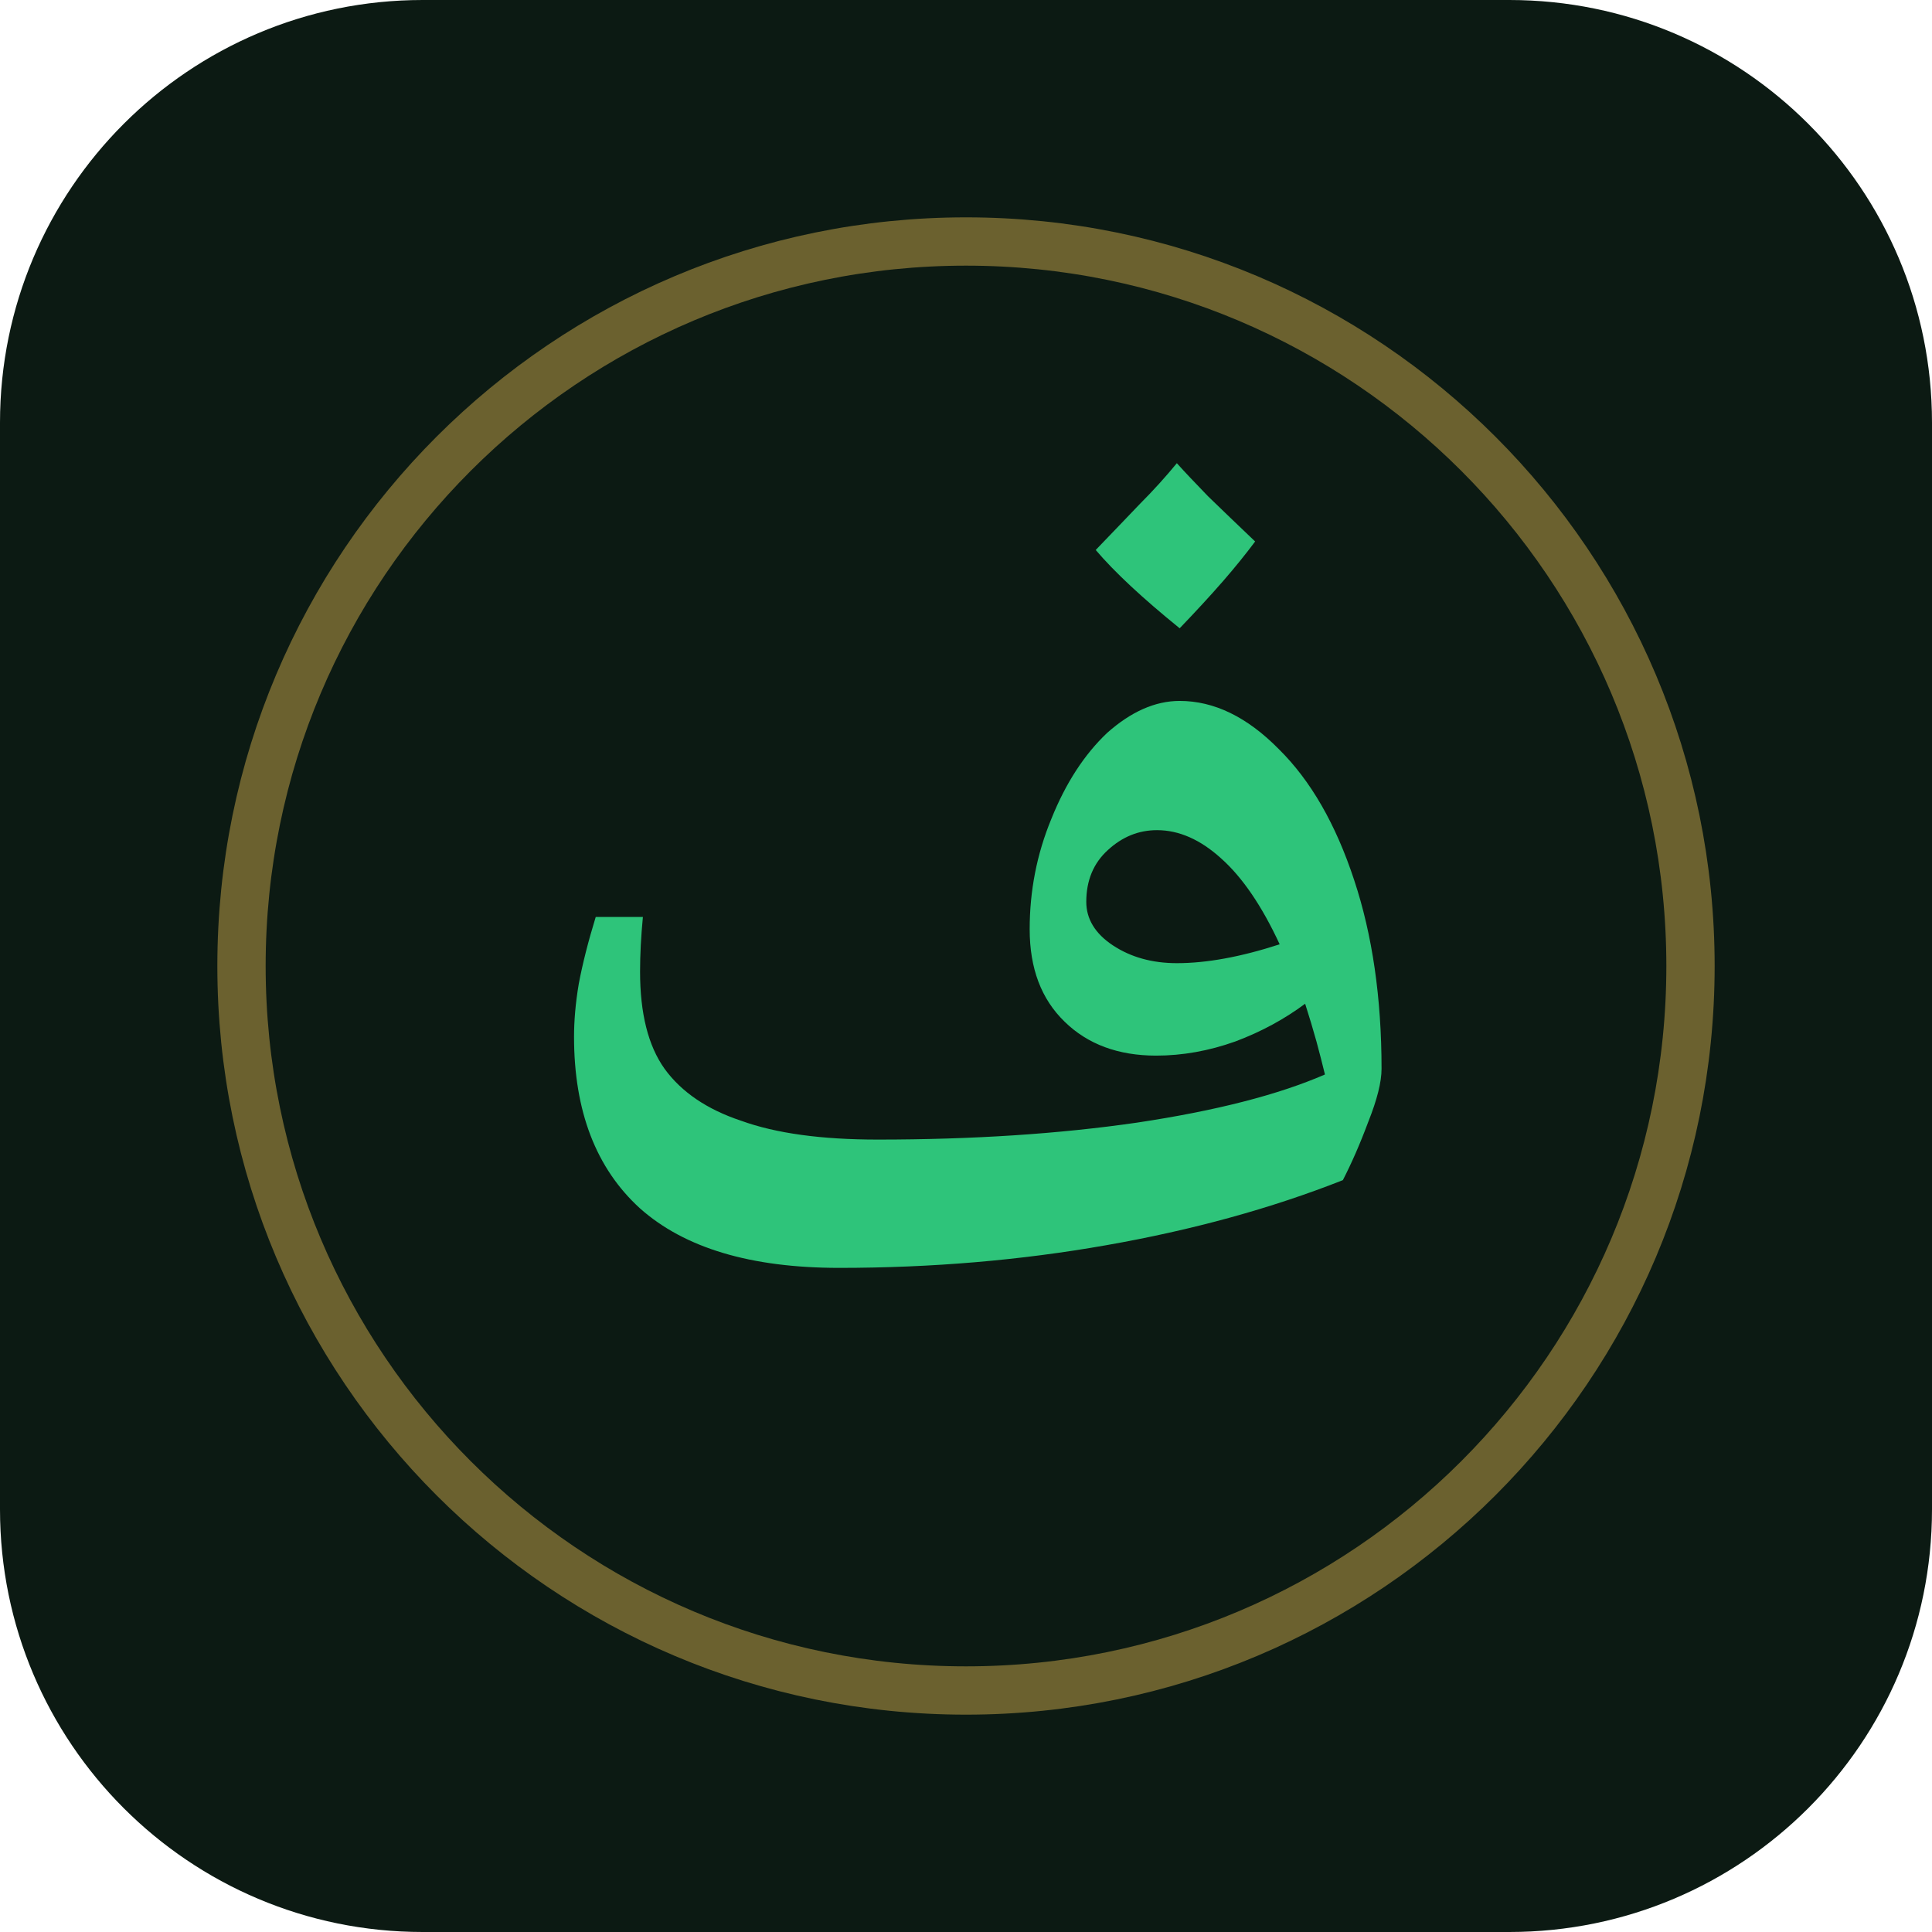
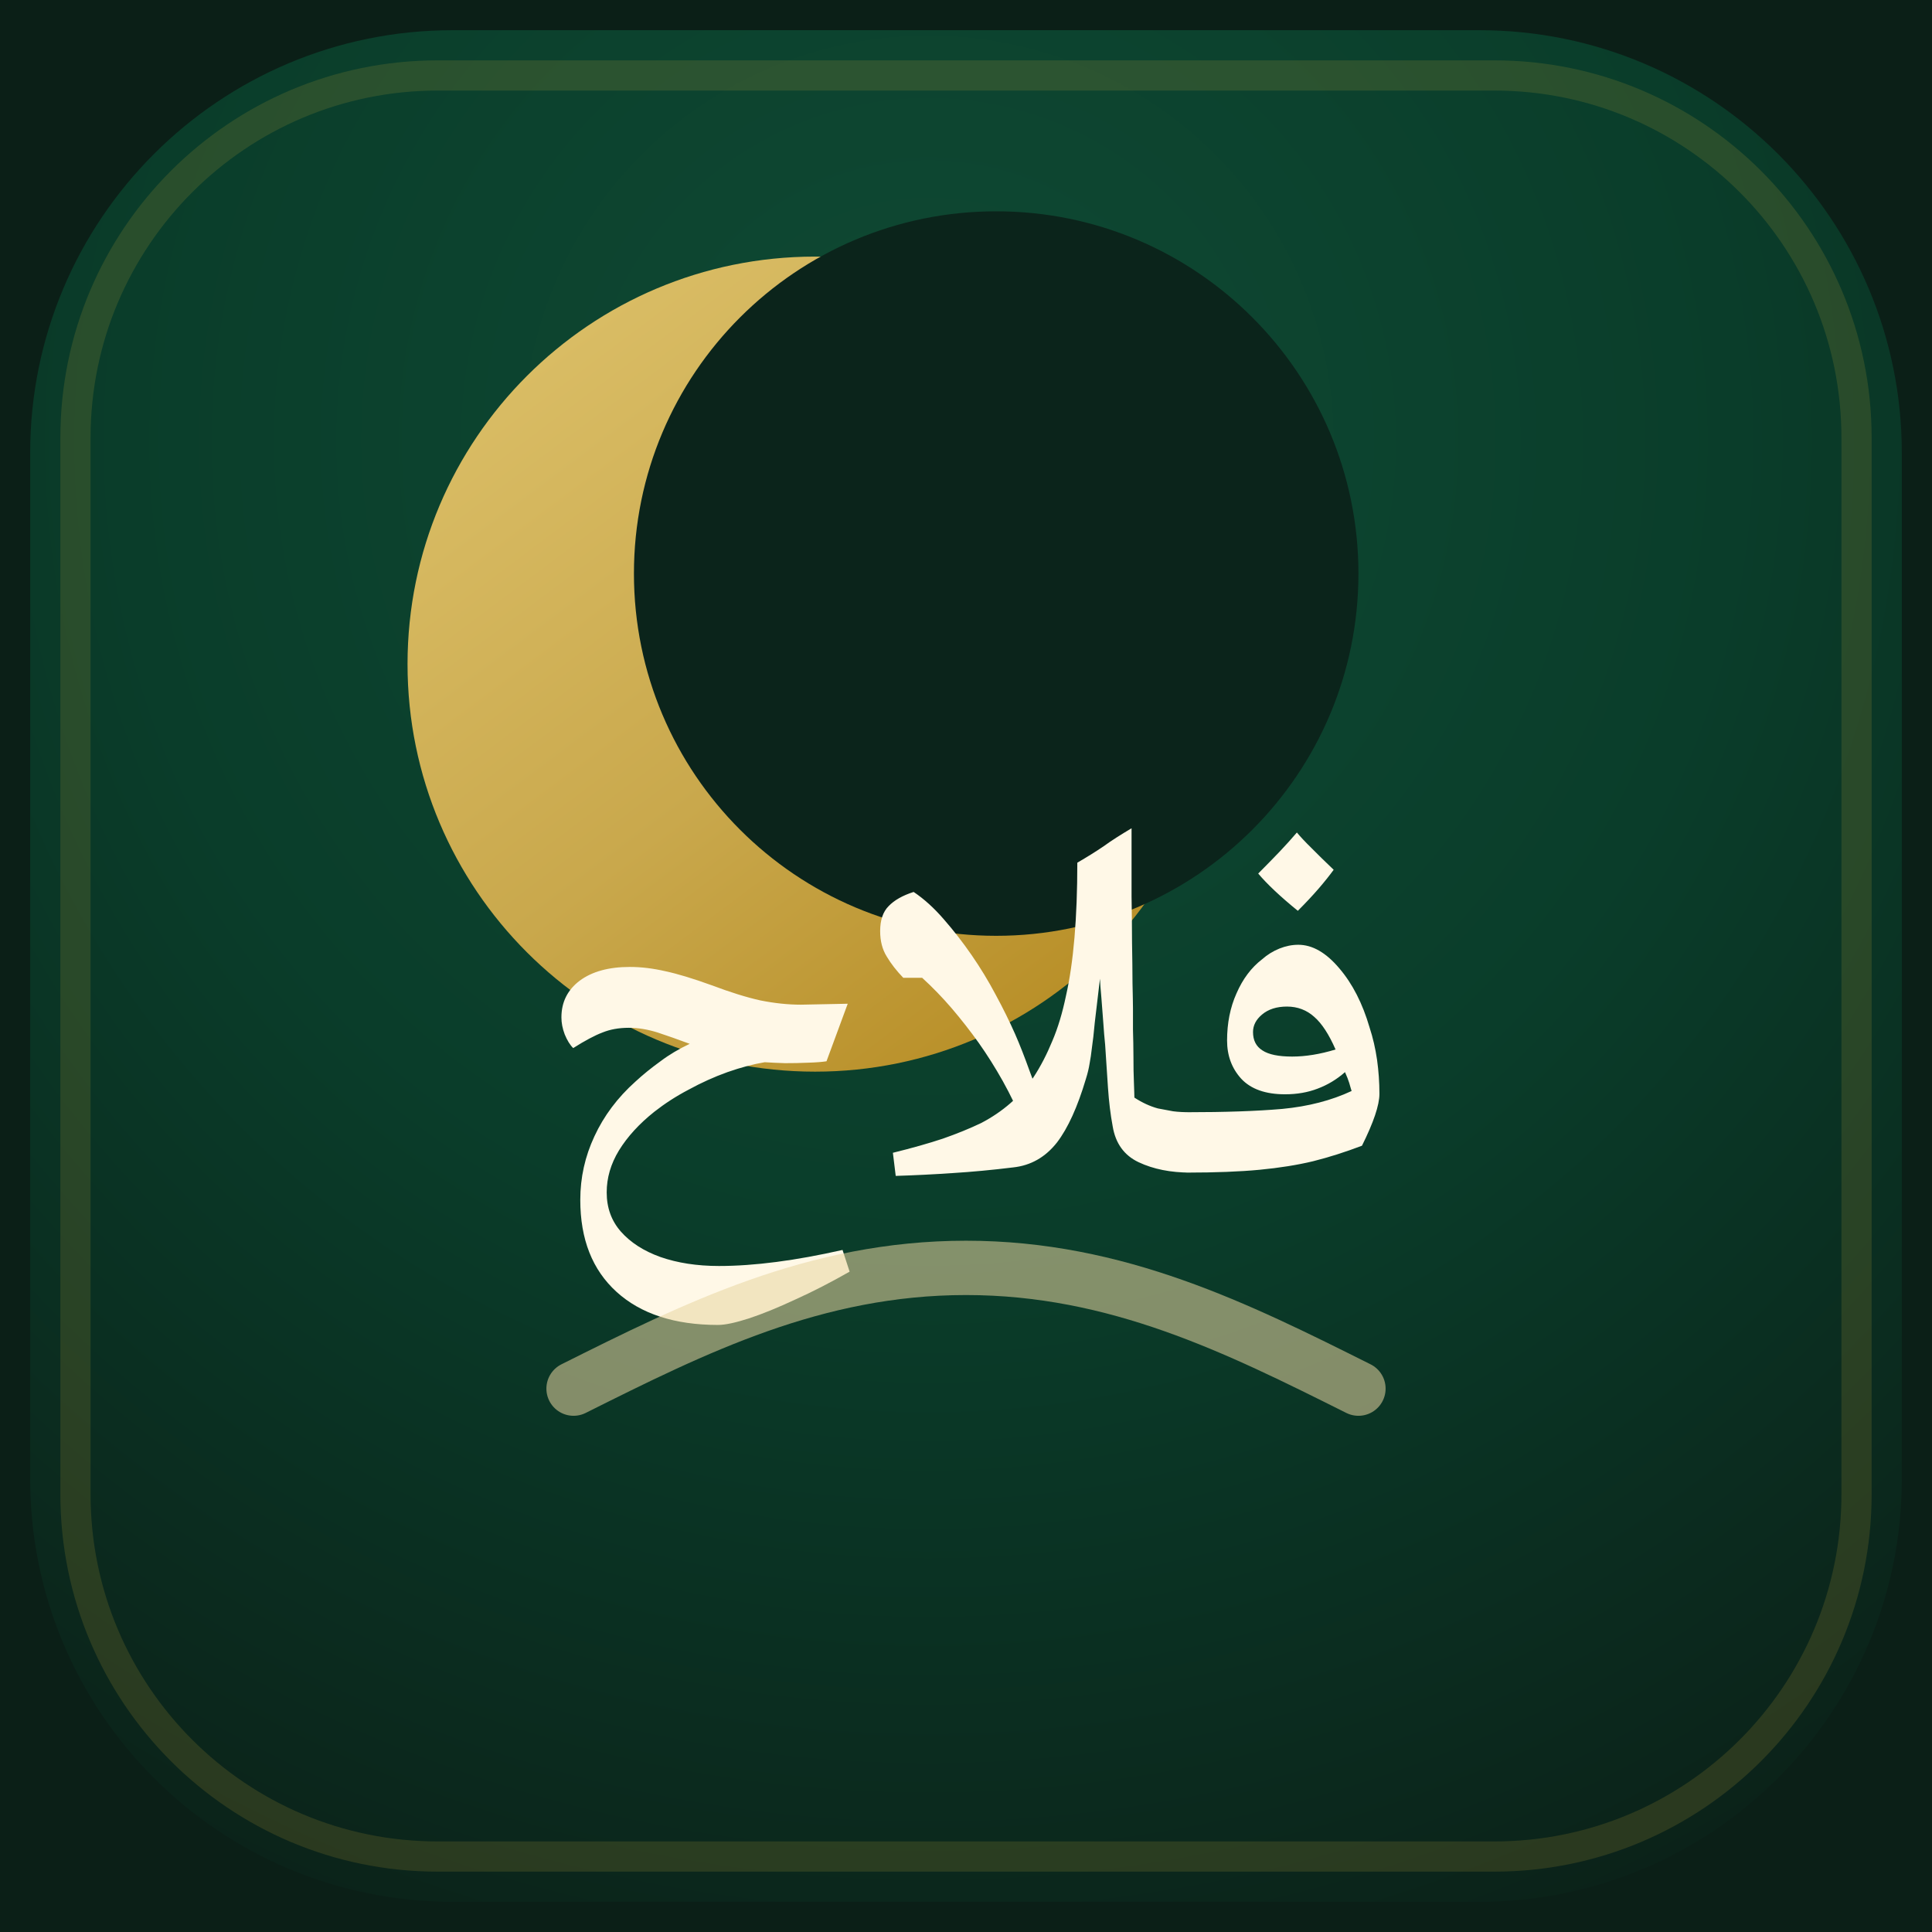
- <svg xmlns="http://www.w3.org/2000/svg" viewBox="0 0 32 32">
-   <rect width="32" height="32" rx="7" fill="#0c1a13" />
-   <circle cx="16" cy="16" r="12" fill="none" stroke="#c9a84c" stroke-width="0.8" opacity="0.5" />
-   <text x="16" y="21" text-anchor="middle" font-family="'Noto Naskh Arabic', serif" font-size="18" font-weight="700" fill="#2ec47a">ف</text>
+ <svg xmlns="http://www.w3.org/2000/svg" viewBox="0 0 64 64">
+   <defs>
+     <radialGradient id="bg" cx="48%" cy="22%" r="90%">
+       <stop offset="0%" stop-color="#0f4a34" />
+       <stop offset="48%" stop-color="#0a3d2a" />
+       <stop offset="100%" stop-color="#0b1f17" />
+     </radialGradient>
+     <linearGradient id="gold" x1="20%" y1="10%" x2="80%" y2="90%">
+       <stop offset="0%" stop-color="#d9bc64" />
+       <stop offset="55%" stop-color="#c9a84c" />
+       <stop offset="100%" stop-color="#b99029" />
+     </linearGradient>
+   </defs>
+   <rect width="64" height="64" fill="#0b1f17" />
+   <rect x="1" y="1" width="62" height="62" rx="14" fill="url(#bg)" />
+   <rect x="2.5" y="2.5" width="59" height="59" rx="12" fill="none" stroke="#d4af37" stroke-width="1" opacity="0.16" />
+   <circle cx="27" cy="22" r="13.5" fill="url(#gold)" />
+   <circle cx="33" cy="19" r="12" fill="#0b241b" />
+   <text x="32" y="39" text-anchor="middle" direction="rtl" unicode-bidi="bidi-override" font-family="Noto Naskh Arabic, serif" font-size="17" font-weight="700" fill="#fff8e7">فلاح</text>
+   <path d="M19 46c4-2 8-4 13-4 5 0 9 2 13 4" fill="none" stroke="#e7d5a1" stroke-width="1.8" stroke-linecap="round" opacity="0.55" />
</svg>
